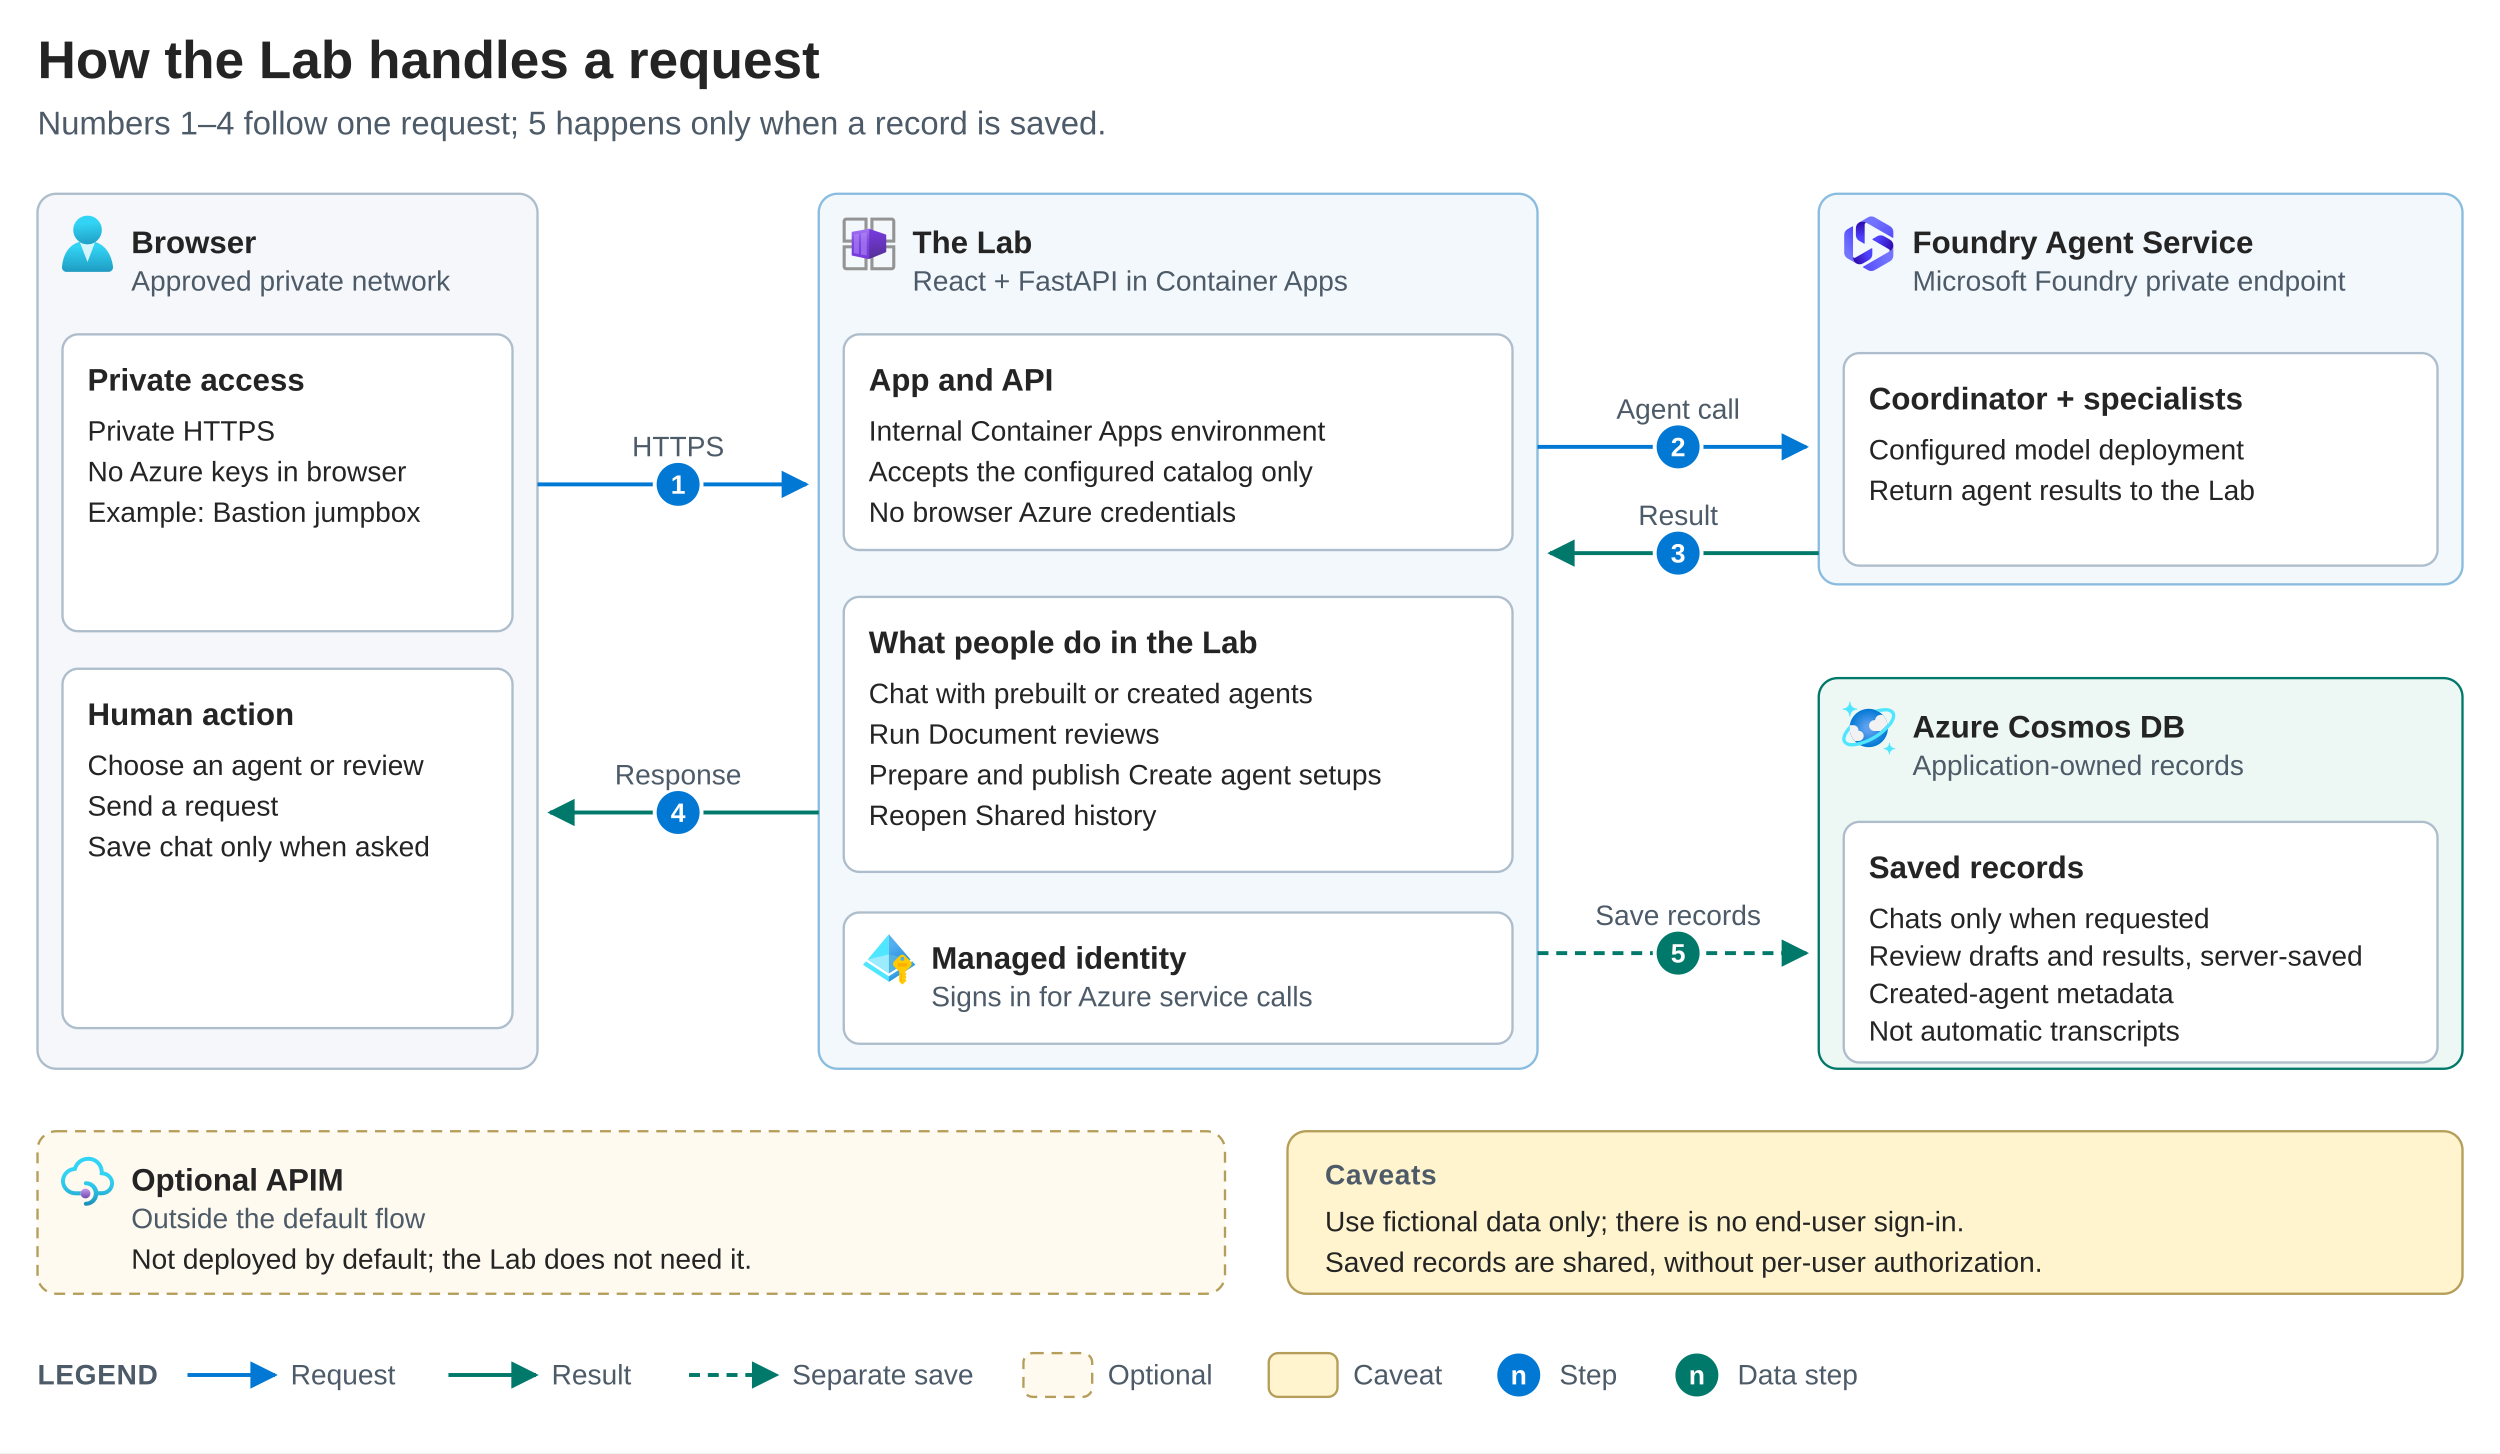
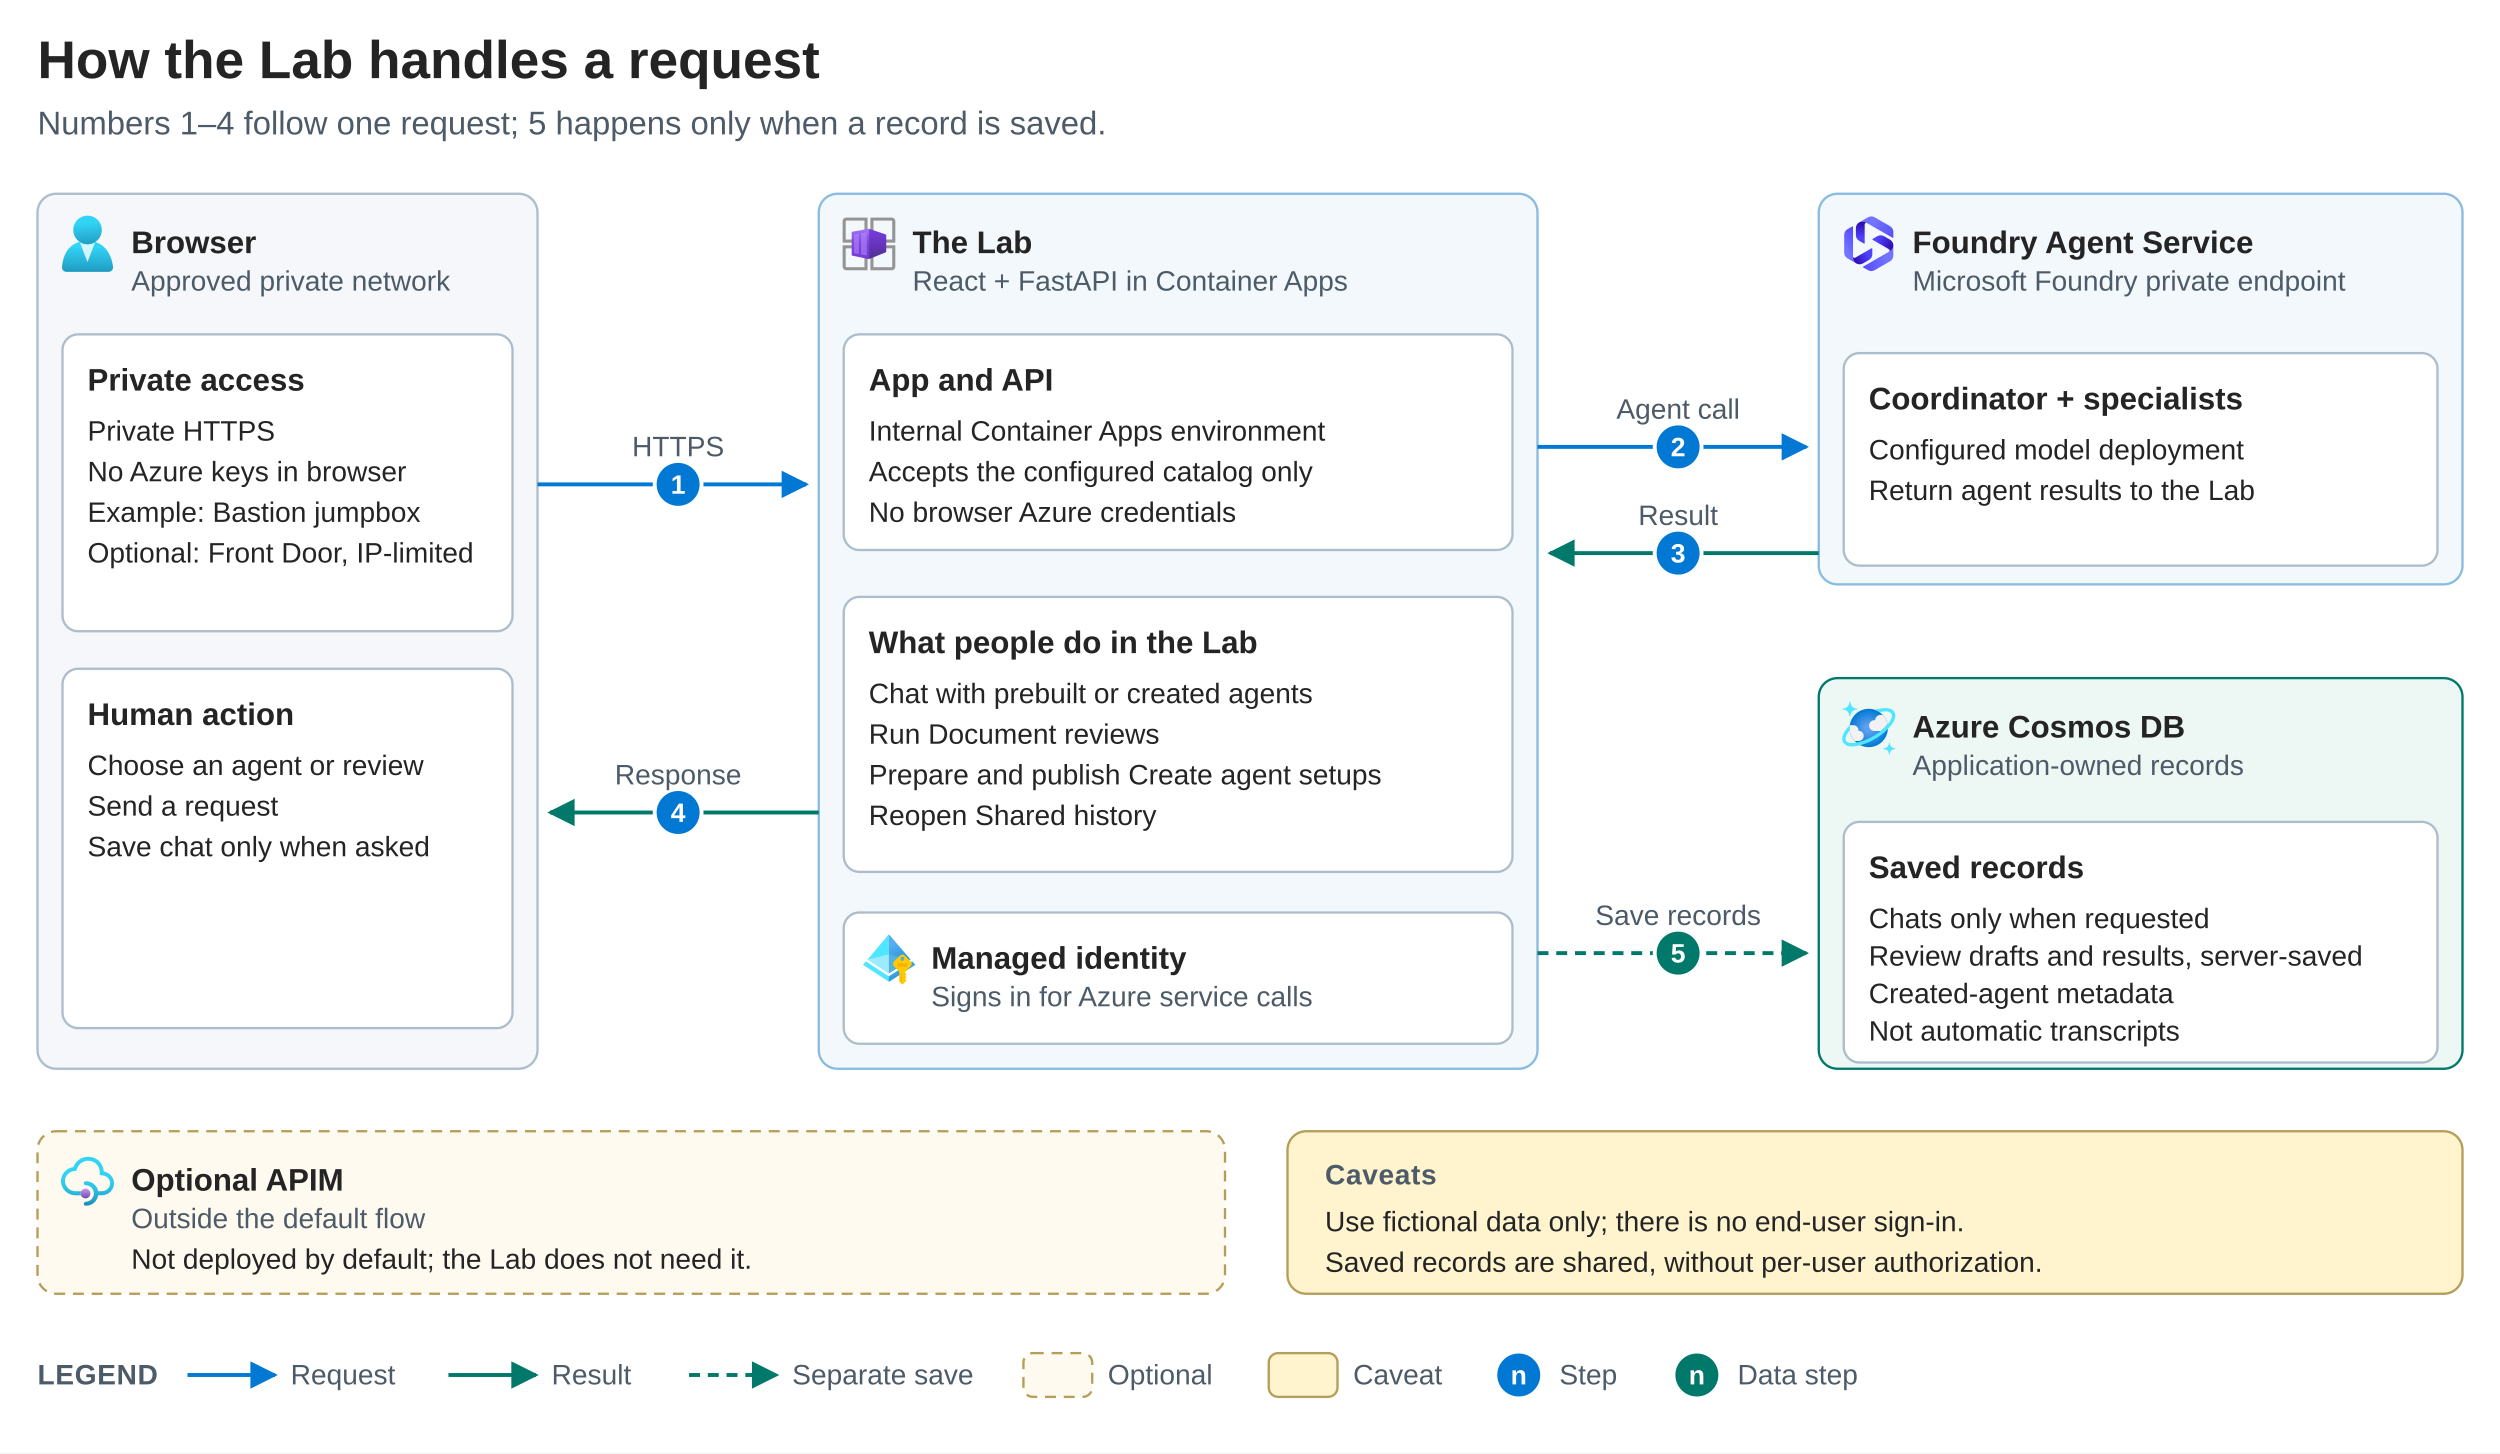
<svg xmlns="http://www.w3.org/2000/svg" width="1600" height="930" viewBox="0 0 1600 930" role="img" aria-labelledby="title desc" style="max-width:100%;height:auto">
  <defs>
    <marker id="blue" viewBox="0 0 10 10" refX="9" refY="5" markerWidth="7" markerHeight="7" orient="auto">
      <path d="M0 0L10 5L0 10z" fill="#0078d4" />
    </marker>
    <marker id="teal" viewBox="0 0 10 10" refX="9" refY="5" markerWidth="7" markerHeight="7" orient="auto">
      <path d="M0 0L10 5L0 10z" fill="#00786a" />
    </marker>
    <style>
      text { font-family: 'Segoe UI', Arial, sans-serif; fill: #242424; }
      .title { font-size: 34px; font-weight: 600; }
      .sub { font-size: 21px; fill: #4d5b69; }
      .heading { font-size: 24px; font-weight: 600; }
      .name { font-size: 20px; font-weight: 600; }
      .body { font-size: 20px; }
      .detail { font-size: 18px; }
      .small { font-size: 18px; fill: #4d5b69; }
      .pe { font-size: 18px; font-weight: 600; fill: #334e68; }
      .mono { font-family: Consolas, 'Cascadia Mono', monospace; font-size: 17px; font-weight: 600; fill: #334e68; }
      .cidr { font-family: Consolas, 'Cascadia Mono', monospace; font-size: 17px; fill: #4d5b69; }
      .label { font-size: 18px; fill: #4d5b69; font-weight: 600; }
      .boundary { font-size: 18px; font-weight: 600; fill: #4d5b69; letter-spacing: 0.4px; }
      .num { font-family: 'Segoe UI', Arial, sans-serif; font-size: 17px; font-weight: 700; fill: #fff; }
      .request { fill: none; stroke: #0078d4; stroke-width: 2.5; marker-end: url(#blue); }
      .result { fill: none; stroke: #00786a; stroke-width: 2.5; marker-end: url(#teal); }
      .data { fill: none; stroke: #00786a; stroke-width: 2.5; stroke-dasharray: 7 5; marker-end: url(#teal); }
      .bus { fill: none; stroke: #00786a; stroke-width: 2.5; stroke-dasharray: 7 5; }
      .line { fill: none; stroke: #0078d4; stroke-width: 2.5; }
      .link { fill: none; stroke: #8da6bb; stroke-width: 2; }
    </style>
  </defs>
  <rect width="1600" height="930" fill="#fff" />
  <text x="24" y="50" class="title">How the Lab handles a request</text>
  <text x="24" y="86" class="sub">Numbers 1–4 follow one request; 5 happens only when a record is saved.</text>
  <rect x="24" y="124" width="320" height="560" rx="12" fill="#f5f7fa" stroke="#aebdcb" stroke-width="1.5" />
  <svg x="38" y="138" width="36" height="36" viewBox="0 0 18 18">
    <defs>
      <linearGradient id="icon1-be92901b-ec33-4c65-adf1-9b0eed06d677" x1="9" y1="6.88" x2="9" y2="20.45" gradientUnits="userSpaceOnUse">
        <stop offset="0.22" stop-color="#32d4f5" />
        <stop offset="1" stop-color="#198ab3" />
      </linearGradient>
      <linearGradient id="icon1-b46fc246-25d8-4398-8779-1042e8cacae7" x1="8.61" y1="-0.4" x2="9.6" y2="11.92" gradientUnits="userSpaceOnUse">
        <stop offset="0.22" stop-color="#32d4f5" />
        <stop offset="1" stop-color="#198ab3" />
      </linearGradient>
    </defs>
    <path d="M15.72,18a1.45,1.45,0,0,0,1.45-1.45.47.47,0,0,0,0-.17C16.59,11.81,14,8.09,9,8.09S1.34,11.24.83,16.39A1.46,1.46,0,0,0,2.14,18H15.72Z" fill="url(#icon1-be92901b-ec33-4c65-adf1-9b0eed06d677)" />
    <path d="M9,9.17a4.59,4.59,0,0,1-2.48-.73L9,14.86l2.44-6.38A4.53,4.53,0,0,1,9,9.17Z" fill="#fff" opacity="0.8" />
    <circle cx="9.01" cy="4.58" r="4.58" fill="url(#icon1-b46fc246-25d8-4398-8779-1042e8cacae7)" />
  </svg>
  <text x="84" y="162" class="name">Browser</text>
  <text x="84" y="186" class="small">Approved private network</text>
  <rect x="40" y="214" width="288" height="190" rx="10" fill="#fff" stroke="#aebdcb" stroke-width="1.5" />
  <text x="56" y="250" class="name">Private access</text>
  <text x="56" y="282" class="detail">Private HTTPS</text>
  <text x="56" y="308" class="detail">No Azure keys in browser</text>
  <text x="56" y="334" class="detail">Example: Bastion jumpbox</text>
+   <text x="56" y="360" class="detail">Optional: Front Door, IP-limited</text>
  <rect x="40" y="428" width="288" height="230" rx="10" fill="#fff" stroke="#aebdcb" stroke-width="1.5" />
  <text x="56" y="464" class="name">Human action</text>
  <text x="56" y="496" class="detail">Choose an agent or review</text>
  <text x="56" y="522" class="detail">Send a request</text>
  <text x="56" y="548" class="detail">Save chat only when asked</text>
  <rect x="524" y="124" width="460" height="560" rx="12" fill="#f3f8fc" stroke="#8abce0" stroke-width="1.5" />
  <svg x="538" y="138" width="36" height="36" viewBox="0 0 18 18">
    <defs>
      <linearGradient id="icon2-a3a44093-b157-426e-a8fe-cec9f9c23978" x1="11.729" y1="4.88" x2="11.729" y2="13.099" gradientUnits="userSpaceOnUse">
        <stop offset="0.001" stop-color="#773adc" />
        <stop offset="0.528" stop-color="#6635bb" />
        <stop offset="1" stop-color="#552f99" />
      </linearGradient>
      <linearGradient id="icon2-ad838859-03f4-472f-81bc-ebc921d71335" x1="6.35" y1="13.914" x2="6.35" y2="4.198" gradientUnits="userSpaceOnUse">
        <stop offset="0.001" stop-color="#773adc" />
        <stop offset="0.307" stop-color="#793ddd" />
        <stop offset="0.532" stop-color="#8046e1" />
        <stop offset="0.731" stop-color="#8c56e7" />
        <stop offset="0.915" stop-color="#9c6def" />
        <stop offset="1" stop-color="#a67af4" />
      </linearGradient>
    </defs>
    <g id="icon2-ae82470d-7a6c-4dfe-8533-59d8ff948629">
      <g>
        <path d="M8.617,8.644H.639V1.784A1.16,1.16,0,0,1,1.788.624H8.617ZM1.63,7.653h6V1.594H1.788a.158.158,0,0,0-.158.158h0Z" fill="#949494" />
        <path d="M17.5,8.644H9.523V.624h6.828A1.16,1.16,0,0,1,17.5,1.784Zm-6.987-.991h6V1.784a.157.157,0,0,0-.123-.187.2.2,0,0,0-.035,0H10.513Z" fill="#949494" />
        <path d="M8.617,17.485H1.788A1.149,1.149,0,0,1,.639,16.347V9.476H8.617ZM1.63,10.467v5.88a.158.158,0,0,0,.158.158H7.626V10.467Z" fill="#949494" />
        <path d="M16.351,17.485H9.523V9.476H17.5v6.871A1.149,1.149,0,0,1,16.351,17.485Zm-5.838-.991h5.838a.157.157,0,0,0,.158-.158V10.467h-6Z" fill="#949494" />
        <path d="M14.6,6.294a.294.294,0,0,0-.2-.278L9.044,4.205A.128.128,0,0,0,9,4.2H9a.132.132,0,0,0-.133.133v9.445A.133.133,0,0,0,9,13.911H9a.138.138,0,0,0,.049-.01l5.365-2.145a.292.292,0,0,0,.184-.272Z" fill="url(#icon2-a3a44093-b157-426e-a8fe-cec9f9c23978)" />
        <path d="M8.966,4.2l-5.293.966a.161.161,0,0,0-.13.158V12.63a.16.16,0,0,0,.126.157L8.962,13.91a.161.161,0,0,0,.191-.121.22.22,0,0,0,0-.036V4.358A.16.16,0,0,0,9,4.2.163.163,0,0,0,8.966,4.2Z" fill="url(#icon2-ad838859-03f4-472f-81bc-ebc921d71335)" />
        <path d="M6.52,5.656v6.8l1.842.3V5.335Zm-2.262.367v5.955l1.6.326V5.754Z" fill="#b796f9" opacity="0.5" />
      </g>
    </g>
  </svg>
  <text x="584" y="162" class="name">The Lab</text>
  <text x="584" y="186" class="small">React + FastAPI in Container Apps</text>
  <rect x="540" y="214" width="428" height="138" rx="10" fill="#fff" stroke="#aebdcb" stroke-width="1.5" />
  <text x="556" y="250" class="name">App and API</text>
  <text x="556" y="282" class="detail">Internal Container Apps environment</text>
  <text x="556" y="308" class="detail">Accepts the configured catalog only</text>
  <text x="556" y="334" class="detail">No browser Azure credentials</text>
  <rect x="540" y="382" width="428" height="176" rx="10" fill="#fff" stroke="#aebdcb" stroke-width="1.5" />
  <text x="556" y="418" class="name">What people do in the Lab</text>
  <text x="556" y="450" class="detail">Chat with prebuilt or created agents</text>
  <text x="556" y="476" class="detail">Run Document reviews</text>
  <text x="556" y="502" class="detail">Prepare and publish Create agent setups</text>
  <text x="556" y="528" class="detail">Reopen Shared history</text>
  <rect x="540" y="584" width="428" height="84" rx="10" fill="#fff" stroke="#aebdcb" stroke-width="1.5" />
  <svg x="552" y="596" width="34" height="34" viewBox="0 0 18 18">
    <defs>
      <linearGradient id="icon3-bb67b154-af8f-4a53-a9ce-aa046b9398e9" x1="13.18" y1="13.01" x2="8.63" y2="4.38" gradientUnits="userSpaceOnUse">
        <stop offset="0" stop-color="#1988d9" />
        <stop offset="0.9" stop-color="#54aef0" />
      </linearGradient>
      <linearGradient id="icon3-a47d7138-084a-471d-8d63-744e75b9e8a3" x1="11.22" y1="10.5" x2="14.37" y2="15.93" gradientUnits="userSpaceOnUse">
        <stop offset="0.1" stop-color="#54aef0" />
        <stop offset="0.29" stop-color="#4fabee" />
        <stop offset="0.51" stop-color="#41a2e9" />
        <stop offset="0.74" stop-color="#2a93e0" />
        <stop offset="0.88" stop-color="#1988d9" />
      </linearGradient>
    </defs>
    <g>
      <polygon points="1.15 10.22 8.93 15.27 16.85 10.21 17.85 11.36 8.93 17.11 0.15 11.37 1.15 10.22" fill="#50e6ff" />
      <polygon points="1.73 9.58 8.93 1 16.28 9.59 8.93 14.23 1.73 9.58" fill="#fff" />
      <polygon points="8.93 1 8.93 14.23 1.73 9.58 8.93 1" fill="#50e6ff" />
      <polygon points="8.93 1 8.93 14.23 16.28 9.59 8.93 1" fill="url(#icon3-bb67b154-af8f-4a53-a9ce-aa046b9398e9)" />
      <polygon points="8.93 7.83 16.28 9.59 8.93 14.23 8.93 7.83" fill="#53b1e0" />
      <polygon points="8.93 14.23 1.73 9.58 8.93 7.83 8.93 14.23" fill="#9cebff" />
      <polygon points="8.93 17.11 17.85 11.36 16.85 10.21 8.93 15.27 8.93 17.11" fill="url(#icon3-a47d7138-084a-471d-8d63-744e75b9e8a3)" />
      <g>
        <path id="icon3-e189a61f-631a-4122-bb2b-079e86004d96" d="M16.32,11.88a1.16,1.16,0,0,0,0-1.65h0l-2-2a1.16,1.16,0,0,0-1.64,0h0l-2,2a1.18,1.18,0,0,0,0,1.65l1.67,1.67a.32.32,0,0,1,.09.23v3.1a.36.36,0,0,0,.12.28l.76.76a.25.25,0,0,0,.37,0l.73-.73h0l.44-.44a.15.15,0,0,0,0-.21l-.31-.31a.16.16,0,0,1,0-.24l.31-.31a.16.16,0,0,0,0-.22l-.31-.31a.15.15,0,0,1,0-.23l.31-.32a.15.15,0,0,0,0-.21l-.44-.44v-.16ZM13.5,8.71a.66.66,0,1,1-.66.66.66.66,0,0,1,.66-.66Z" fill="#ffca00" />
        <path id="icon3-fb7033ee-4650-4886-80c7-eddf62560f85" d="M13,17h0a.14.14,0,0,0,.24-.11V14.33a.16.16,0,0,0-.06-.13h0a.14.14,0,0,0-.22.13v2.51A.15.15,0,0,0,13,17Z" fill="#ff9300" opacity="0.75" />
        <rect id="icon3-b166b8c2-b9ee-4c3d-bf7a-77bd5ce0570b" x="11.9" y="10.9" width="3.29" height="0.39" rx="0.18" fill="#ff9300" opacity="0.75" />
        <rect id="icon3-baf437fe-3483-4a25-94ba-1e84a64cd2eb" x="11.9" y="11.53" width="3.29" height="0.39" rx="0.18" fill="#ff9300" opacity="0.75" />
      </g>
    </g>
  </svg>
  <text x="596" y="620" class="name">Managed identity</text>
  <text x="596" y="644" class="small">Signs in for Azure service calls</text>
  <rect x="1164" y="124" width="412" height="250" rx="12" fill="#f3f8fc" stroke="#8abce0" stroke-width="1.5" />
  <svg x="1178" y="138" width="36" height="36" viewBox="0 0 18 18">
    <defs>
      <linearGradient id="icon4-uuid-c41a1b5d-c3ee-4413-bef2-f5a072ba936e" x1="7.28" y1="272.84" x2=".39" y2="267.87" gradientTransform="translate(0 280) scale(1 -1)" gradientUnits="userSpaceOnUse">
        <stop offset="0" stop-color="#4f42fd" />
        <stop offset=".8" stop-color="#7274ff" />
      </linearGradient>
      <linearGradient id="icon4-uuid-7a8397bb-f82e-4b4e-8fb1-c49dc20eae52" x1="10.19" y1="268.41" x2="4.38" y2="265.16" gradientTransform="translate(0 280) scale(1 -1)" gradientUnits="userSpaceOnUse">
        <stop offset=".25" stop-color="#4f42fd" />
        <stop offset="1" stop-color="#2c08ac" />
      </linearGradient>
      <linearGradient id="icon4-uuid-364cb38b-25e6-4d45-a5f3-7f7567cf1947" x1="17.43" y1="267.02" x2="5.08" y2="264.98" gradientTransform="translate(0 280) scale(1 -1)" gradientUnits="userSpaceOnUse">
        <stop offset=".2" stop-color="#7274ff" />
        <stop offset="1" stop-color="#4f42fd" />
      </linearGradient>
      <linearGradient id="icon4-uuid-fb32e334-867d-4ede-bed1-56aecae762cb" x1="10.15" y1="273.41" x2="16.87" y2="269.71" gradientTransform="translate(0 280) scale(1 -1)" gradientUnits="userSpaceOnUse">
        <stop offset=".25" stop-color="#4f42fd" />
        <stop offset="1" stop-color="#2c08ac" />
      </linearGradient>
      <linearGradient id="icon4-uuid-257bedeb-cb4e-48ec-978d-667d943d4887" x1="17.68" y1="270.57" x2="8.68" y2="279.43" gradientTransform="translate(0 280) scale(1 -1)" gradientUnits="userSpaceOnUse">
        <stop offset="0" stop-color="#4f42fd" />
        <stop offset=".8" stop-color="#7274ff" />
      </linearGradient>
      <linearGradient id="icon4-uuid-d24b3f2b-55bd-4731-8d82-2ccb3a949da7" x1="6.64" y1="271.02" x2="6.64" y2="278.12" gradientTransform="translate(0 280) scale(1 -1)" gradientUnits="userSpaceOnUse">
        <stop offset=".25" stop-color="#4f42fd" />
        <stop offset="1" stop-color="#2c08ac" />
      </linearGradient>
    </defs>
    <path d="M5.02,15.31l-2.82-1.63c-.66-.38-1.06-1.08-1.06-1.83v-5.69c0-.76.4-1.46,1.06-1.83l1.53-.88c.1-.06.24.01.24.14v9.91c0,.37.1.73.28,1.04.18.32.45.59.78.78h0Z" fill="url(#icon4-uuid-c41a1b5d-c3ee-4413-bef2-f5a072ba936e)" />
    <path d="M10.14,10.59v1.76c0,.76-.4,1.46-1.06,1.83l-1.94,1.12c-.65.38-1.46.38-2.12,0-.33-.19-.59-.46-.78-.78-.18-.31-.28-.67-.28-1.04v-.42c0,.36.39.59.71.4l5.23-3.02c.1-.06.24.01.24.14Z" fill="url(#icon4-uuid-7a8397bb-f82e-4b4e-8fb1-c49dc20eae52)" />
    <path d="M16.86,9.53v3.26c0,.76-.4,1.46-1.06,1.83l-4.93,2.84c-.65.38-1.46.38-2.12,0l-1.53-.88c-.1-.06-.1-.21,0-.27l8.59-4.96c.32-.19.58-.45.76-.77.18-.32.28-.68.28-1.06Z" fill="url(#icon4-uuid-364cb38b-25e6-4d45-a5f3-7f7567cf1947)" />
    <path d="M10.22,7.46l1.53-.88c.65-.38,1.46-.38,2.12,0l1.94,1.12c.65.38,1.06,1.08,1.06,1.83,0,.38-.1.74-.28,1.06-.18.31-.44.58-.76.77l-.36.21c.31-.18.31-.63,0-.81l-5.23-3.02c-.1-.06-.1-.21,0-.27Z" fill="url(#icon4-uuid-fb32e334-867d-4ede-bed1-56aecae762cb)" />
    <path d="M5.94,2.16l2.82-1.63c.66-.38,1.46-.38,2.12,0l4.93,2.84c.65.38,1.06,1.08,1.06,1.83v1.76c0,.12-.13.2-.24.14L8.04,2.16c-.32-.18-.68-.28-1.05-.28-.37,0-.73.09-1.06.28h0Z" fill="url(#icon4-uuid-257bedeb-cb4e-48ec-978d-667d943d4887)" />
    <path d="M7.47,8.95l-1.53-.88c-.66-.38-1.06-1.08-1.06-1.83v-2.24c0-.76.4-1.46,1.06-1.83.33-.19.69-.28,1.06-.28s.72.09,1.04.28l.36.21c-.31-.18-.7.05-.7.41v6.04c0,.12-.13.2-.24.14h0Z" fill="url(#icon4-uuid-d24b3f2b-55bd-4731-8d82-2ccb3a949da7)" />
  </svg>
  <text x="1224" y="162" class="name">Foundry Agent Service</text>
  <text x="1224" y="186" class="small">Microsoft Foundry private endpoint</text>
  <rect x="1180" y="226" width="380" height="136" rx="10" fill="#fff" stroke="#aebdcb" stroke-width="1.5" />
  <text x="1196" y="262" class="name">Coordinator + specialists</text>
  <text x="1196" y="294" class="detail">Configured model deployment</text>
  <text x="1196" y="320" class="detail">Return agent results to the Lab</text>
  <rect x="1164" y="434" width="412" height="250" rx="12" fill="#edf7f4" stroke="#00786a" stroke-width="1.5" />
  <svg x="1178" y="448" width="36" height="36" viewBox="0 0 18 18">
    <defs>
      <radialGradient id="icon5-b25d0836-964a-4c84-8c20-855f66e8345e" cx="-105.006" cy="-10.409" r="5.954" gradientTransform="translate(117.739 19.644) scale(1.036 1.027)" gradientUnits="userSpaceOnUse">
        <stop offset="0.183" stop-color="#5ea0ef" />
        <stop offset="1" stop-color="#0078d4" />
      </radialGradient>
      <clipPath id="icon5-b36c7f5d-2ef1-4760-8a25-eeb9661f4e47">
        <path d="M14.969,7.53A6.137,6.137,0,1,1,7.574,2.987,6.137,6.137,0,0,1,14.969,7.53Z" fill="none" />
      </clipPath>
    </defs>
    <path d="M2.954,5.266a.175.175,0,0,1-.176-.176h0A2.012,2.012,0,0,0,.769,3.081a.176.176,0,0,1-.176-.175h0a.176.176,0,0,1,.176-.176A2.012,2.012,0,0,0,2.778.72.175.175,0,0,1,2.954.544h0A.175.175,0,0,1,3.13.72h0A2.012,2.012,0,0,0,5.139,2.729a.175.175,0,0,1,.176.176h0a.175.175,0,0,1-.176.176h0A2.011,2.011,0,0,0,3.13,5.09.177.177,0,0,1,2.954,5.266Z" fill="#50e6ff" />
    <path d="M15.611,17.456a.141.141,0,0,1-.141-.141h0a1.609,1.609,0,0,0-1.607-1.607.141.141,0,0,1-.141-.14h0a.141.141,0,0,1,.141-.141h0a1.608,1.608,0,0,0,1.607-1.607.141.141,0,0,1,.141-.141h0a.141.141,0,0,1,.141.141h0a1.608,1.608,0,0,0,1.607,1.607.141.141,0,1,1,0,.282h0a1.609,1.609,0,0,0-1.607,1.607A.141.141,0,0,1,15.611,17.456Z" fill="#50e6ff" />
    <g>
      <path d="M14.969,7.53A6.137,6.137,0,1,1,7.574,2.987,6.137,6.137,0,0,1,14.969,7.53Z" fill="url(#icon5-b25d0836-964a-4c84-8c20-855f66e8345e)" />
      <g clip-path="url(#icon5-b36c7f5d-2ef1-4760-8a25-eeb9661f4e47)">
        <path d="M5.709,13.115A1.638,1.638,0,1,0,5.714,9.84,1.307,1.307,0,0,0,5.721,9.7,1.651,1.651,0,0,0,4.06,8.064H2.832a6.251,6.251,0,0,0,1.595,5.051Z" fill="#f2f2f2" />
        <path d="M15.045,7.815c0-.015,0-.03-.007-.044a5.978,5.978,0,0,0-1.406-2.88,1.825,1.825,0,0,0-.289-.09,1.806,1.806,0,0,0-2.3,1.663,2,2,0,0,0-.2-.013,1.737,1.737,0,0,0-.581,3.374,1.451,1.451,0,0,0,.541.1h2.03A13.453,13.453,0,0,0,15.045,7.815Z" fill="#f2f2f2" />
      </g>
    </g>
    <path d="M17.191,3.832c-.629-1.047-2.1-1.455-4.155-1.149a14.606,14.606,0,0,0-2.082.452,6.456,6.456,0,0,1,1.528.767c.241-.053.483-.116.715-.151A7.49,7.49,0,0,1,14.3,3.662a2.188,2.188,0,0,1,1.959.725h0c.383.638.06,1.729-.886,3a16.723,16.723,0,0,1-4.749,4.051A16.758,16.758,0,0,1,4.8,13.7c-1.564.234-2.682,0-3.065-.636s-.06-1.73.886-2.995c.117-.157.146-.234.279-.392a6.252,6.252,0,0,1,.026-1.63A11.552,11.552,0,0,0,1.756,9.419C.517,11.076.181,12.566.809,13.613a3.165,3.165,0,0,0,2.9,1.249,8.434,8.434,0,0,0,1.251-.1,17.855,17.855,0,0,0,6.219-2.4,17.808,17.808,0,0,0,5.061-4.332C17.483,6.369,17.819,4.88,17.191,3.832Z" fill="#50e6ff" />
  </svg>
  <text x="1224" y="472" class="name">Azure Cosmos DB</text>
  <text x="1224" y="496" class="small">Application-owned records</text>
  <rect x="1180" y="526" width="380" height="154" rx="10" fill="#fff" stroke="#aebdcb" stroke-width="1.5" />
  <text x="1196" y="562" class="name">Saved records</text>
  <text x="1196" y="594" class="detail">Chats only when requested</text>
  <text x="1196" y="618" class="detail">Review drafts and results, server-saved</text>
  <text x="1196" y="642" class="detail">Created-agent metadata</text>
  <text x="1196" y="666" class="detail">Not automatic transcripts</text>
  <rect x="24" y="724" width="760" height="104" rx="12" fill="#fffaf0" stroke="#b59e59" stroke-width="1.5" stroke-dasharray="7 5" />
  <svg x="38" y="738" width="36" height="36" viewBox="0 0 18 18">
    <defs>
      <linearGradient id="icon6-bf8a9583-aae9-48ff-87d8-fb8f44e7d6bd" x1="9" y1="16.82" x2="9" y2="1.18" gradientUnits="userSpaceOnUse">
        <stop offset="0" stop-color="#198ab3" />
        <stop offset="0.09" stop-color="#1f9dc4" />
        <stop offset="0.24" stop-color="#28b5d9" />
        <stop offset="0.4" stop-color="#2dc6e9" />
        <stop offset="0.57" stop-color="#31d1f2" />
        <stop offset="0.78" stop-color="#32d4f5" />
      </linearGradient>
      <linearGradient id="icon6-f9b1bb8c-728e-4abf-bce5-6c11ac170c5b" x1="8.36" y1="11.35" x2="8.36" y2="14.46" gradientUnits="userSpaceOnUse">
        <stop offset="0" stop-color="#c69aeb" />
        <stop offset="1" stop-color="#6f4bb2" />
      </linearGradient>
    </defs>
    <path d="M14.18,5.89A4.85,4.85,0,0,0,9.23,1.18,5,5,0,0,0,4.48,4.47,4.61,4.61,0,0,0,.5,9,4.67,4.67,0,0,0,5.29,13.5a3,3,0,0,0,.42,0h1.2a1.47,1.47,0,0,1-.11-.56v0A1.51,1.51,0,0,1,7,12.21H5.6l-.31,0A3.41,3.41,0,0,1,1.77,9,3.33,3.33,0,0,1,4.68,5.73l.76-.12.25-.73A3.73,3.73,0,0,1,9.23,2.45,3.6,3.6,0,0,1,12.91,5.9V7L14,7.15a2.59,2.59,0,0,1,2.26,2.49,2.63,2.63,0,0,1-2.62,2.54h-.15l-.08,0h-1A3.92,3.92,0,0,0,8.54,9a.64.64,0,1,0,0,1.27,2.65,2.65,0,0,1,0,5.29.64.64,0,1,0,0,1.27,3.92,3.92,0,0,0,3.87-3.34h1.05a.64.64,0,0,0,.2,0A3.91,3.91,0,0,0,17.5,9.64,3.86,3.86,0,0,0,14.18,5.89Z" fill="url(#icon6-bf8a9583-aae9-48ff-87d8-fb8f44e7d6bd)" />
    <rect x="6.8" y="11.35" width="3.12" height="3.12" rx="1.54" fill="url(#icon6-f9b1bb8c-728e-4abf-bce5-6c11ac170c5b)" />
  </svg>
  <text x="84" y="762" class="name">Optional APIM</text>
  <text x="84" y="786" class="small">Outside the default flow</text>
  <text x="84" y="812" class="detail">Not deployed by default; the Lab does not need it.</text>
  <rect x="824" y="724" width="752" height="104" rx="12" fill="#fff4ce" stroke="#b59e59" stroke-width="1.5" />
  <text x="848" y="758" class="boundary">Caveats</text>
  <text x="848" y="788" class="detail">Use fictional data only; there is no end-user sign-in.</text>
  <text x="848" y="814" class="detail">Saved records are shared, without per-user authorization.</text>
  <path d="M344 310H516" class="request" />
  <circle cx="434" cy="310" r="15" fill="#0078d4" stroke="#fff" stroke-width="2.5" />
  <text x="434" y="316" class="num" text-anchor="middle">1</text>
  <text x="434" y="292" class="small" text-anchor="middle">HTTPS</text>
  <path d="M984 286H1156" class="request" />
  <circle cx="1074" cy="286" r="15" fill="#0078d4" stroke="#fff" stroke-width="2.5" />
  <text x="1074" y="292" class="num" text-anchor="middle">2</text>
  <text x="1074" y="268" class="small" text-anchor="middle">Agent call</text>
  <path d="M1164 354H992" class="result" />
  <circle cx="1074" cy="354" r="15" fill="#0078d4" stroke="#fff" stroke-width="2.5" />
  <text x="1074" y="360" class="num" text-anchor="middle">3</text>
  <text x="1074" y="336" class="small" text-anchor="middle">Result</text>
  <path d="M524 520H352" class="result" />
  <circle cx="434" cy="520" r="15" fill="#0078d4" stroke="#fff" stroke-width="2.5" />
  <text x="434" y="526" class="num" text-anchor="middle">4</text>
  <text x="434" y="502" class="small" text-anchor="middle">Response</text>
  <path d="M984 610H1156" class="data" />
  <circle cx="1074" cy="610" r="15" fill="#00786a" stroke="#fff" stroke-width="2.5" />
  <text x="1074" y="616" class="num" text-anchor="middle">5</text>
  <text x="1074" y="592" class="small" text-anchor="middle">Save records</text>
  <text x="24" y="886" class="boundary">LEGEND</text>
  <path d="M120 880H176" class="request" />
  <text x="186" y="886" class="small">Request</text>
  <path d="M287 880H343" class="result" />
  <text x="353" y="886" class="small">Result</text>
  <path d="M441 880H497" class="data" />
  <text x="507" y="886" class="small">Separate save</text>
  <rect x="655" y="866" width="44" height="28" rx="6" fill="#fffaf0" stroke="#b59e59" stroke-width="1.5" stroke-dasharray="7 5" />
  <text x="709" y="886" class="small">Optional</text>
  <rect x="812" y="866" width="44" height="28" rx="6" fill="#fff4ce" stroke="#b59e59" stroke-width="1.5" />
  <text x="866" y="886" class="small">Caveat</text>
  <circle cx="972" cy="880" r="15" fill="#0078d4" stroke="#fff" stroke-width="2.5" />
  <text x="972" y="886" class="num" text-anchor="middle">n</text>
  <text x="998" y="886" class="small">Step</text>
  <circle cx="1086" cy="880" r="15" fill="#00786a" stroke="#fff" stroke-width="2.5" />
  <text x="1086" y="886" class="num" text-anchor="middle">n</text>
  <text x="1112" y="886" class="small">Data step</text>
</svg>
